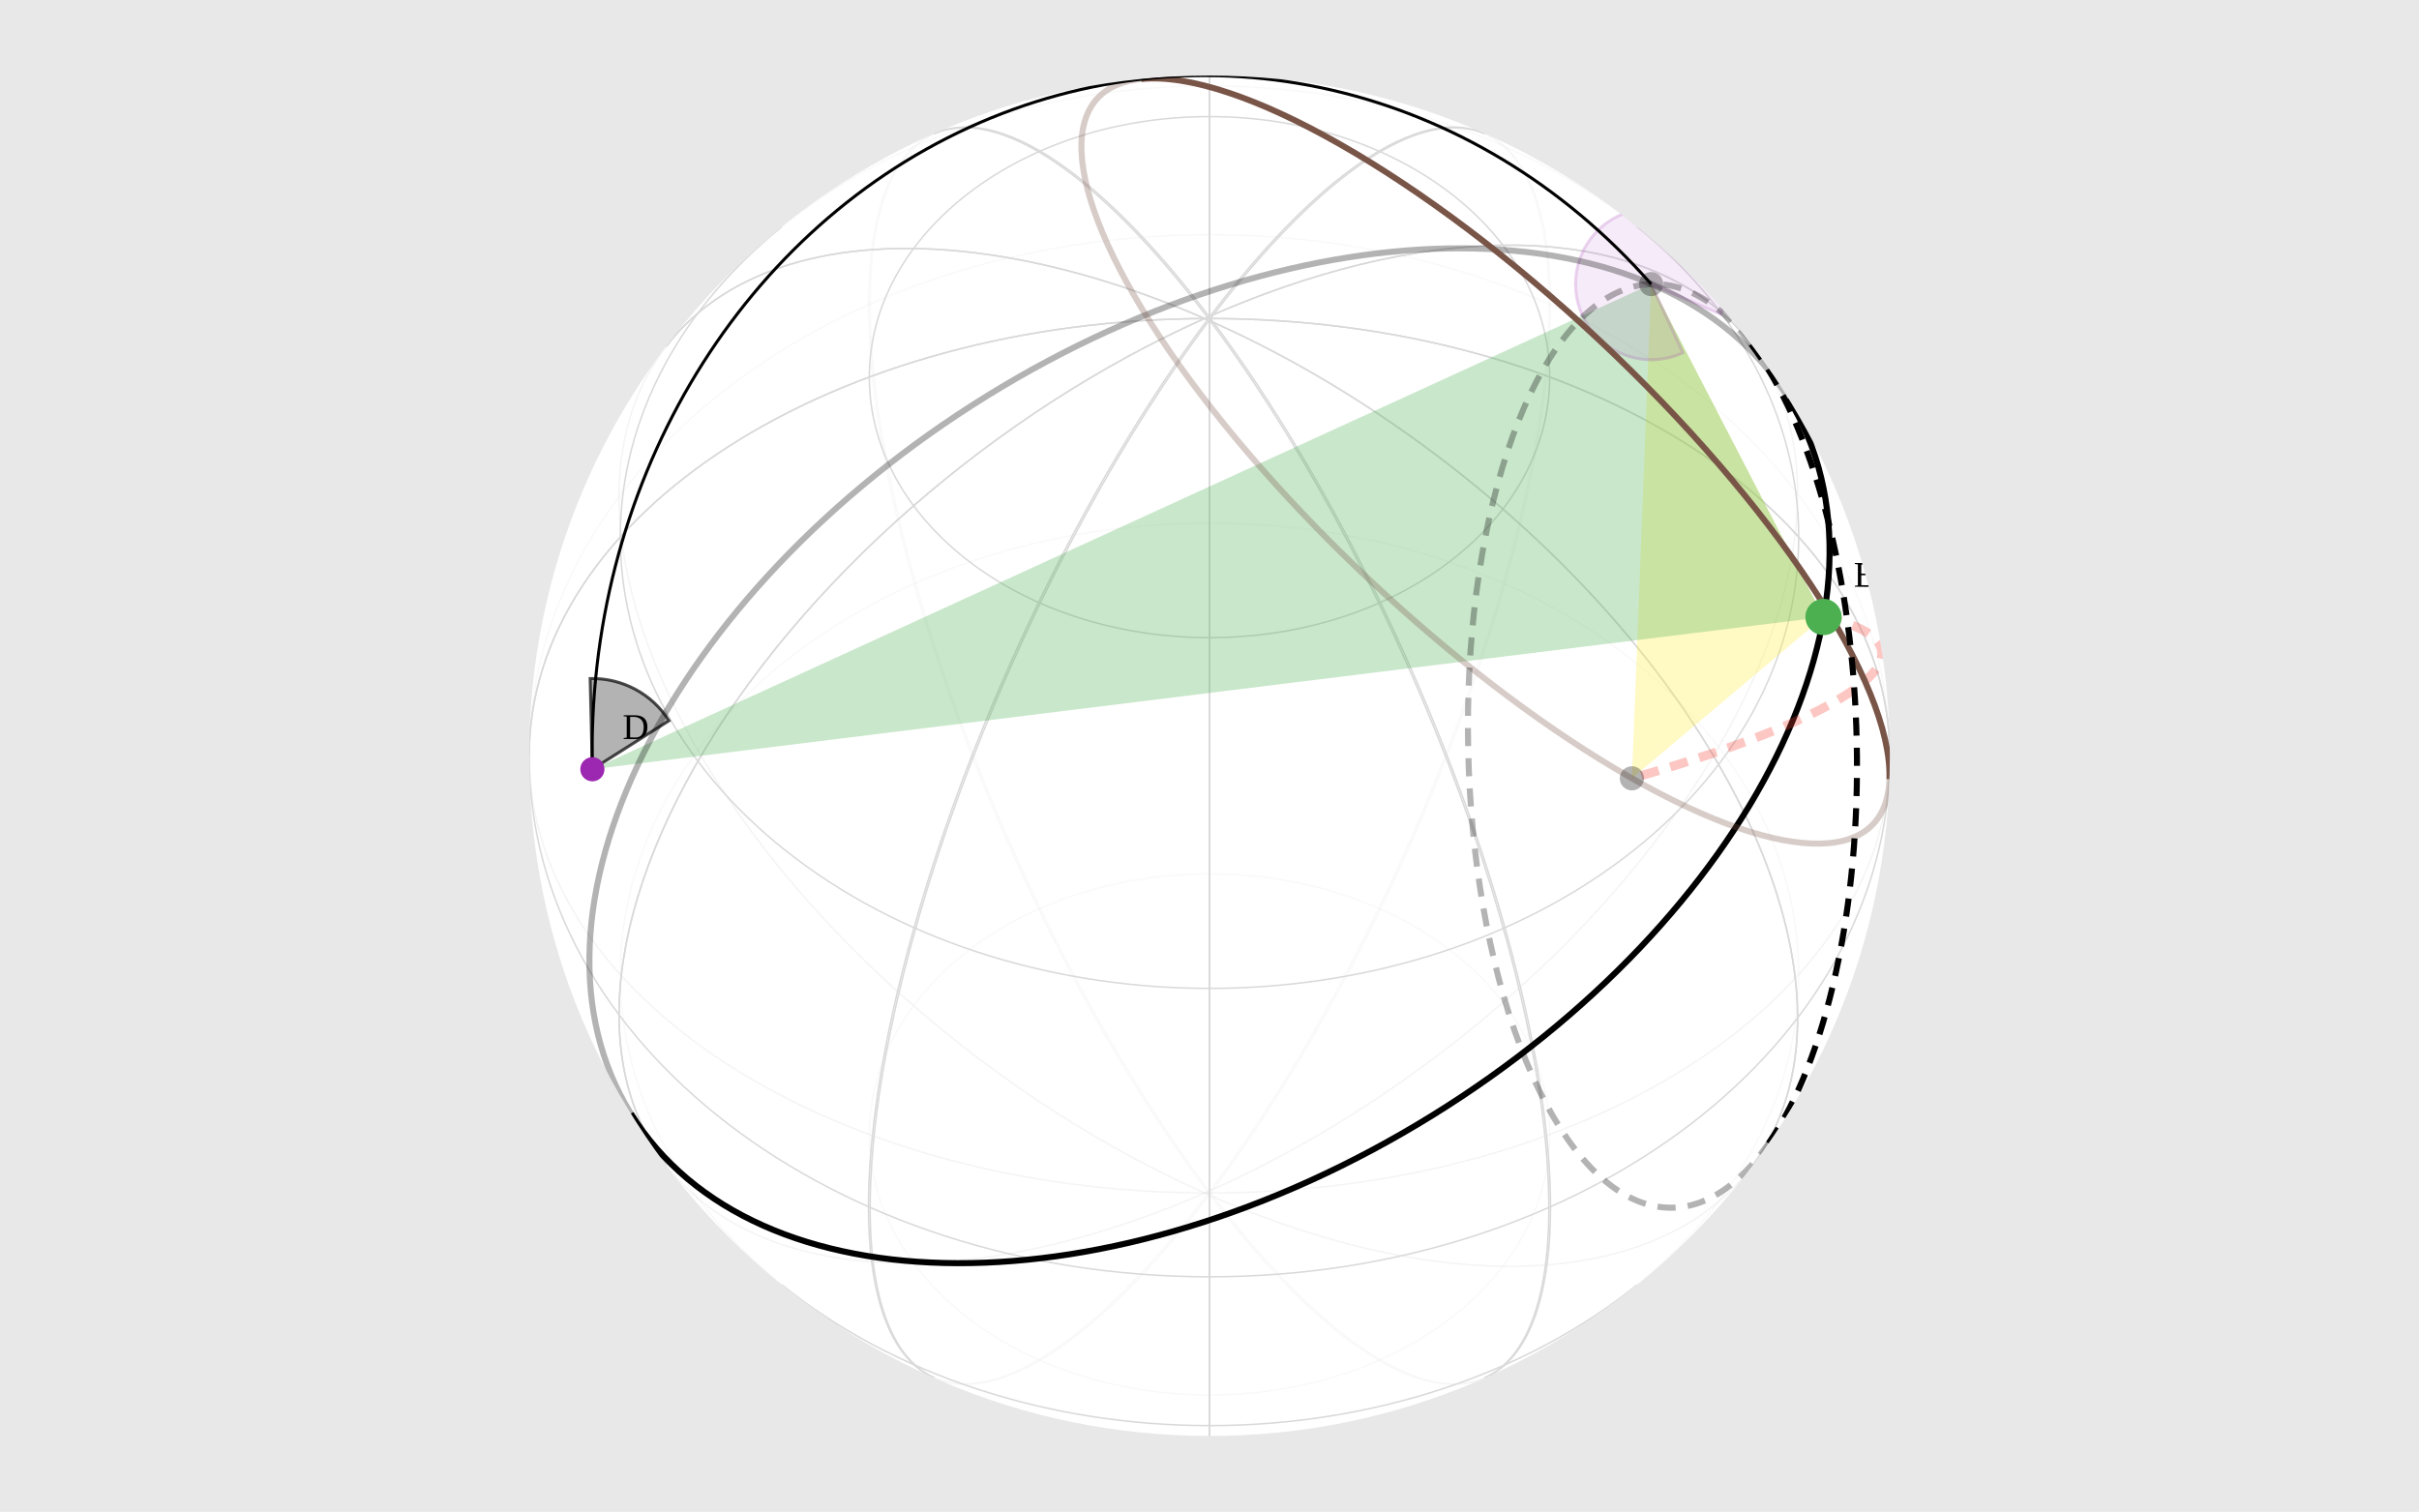
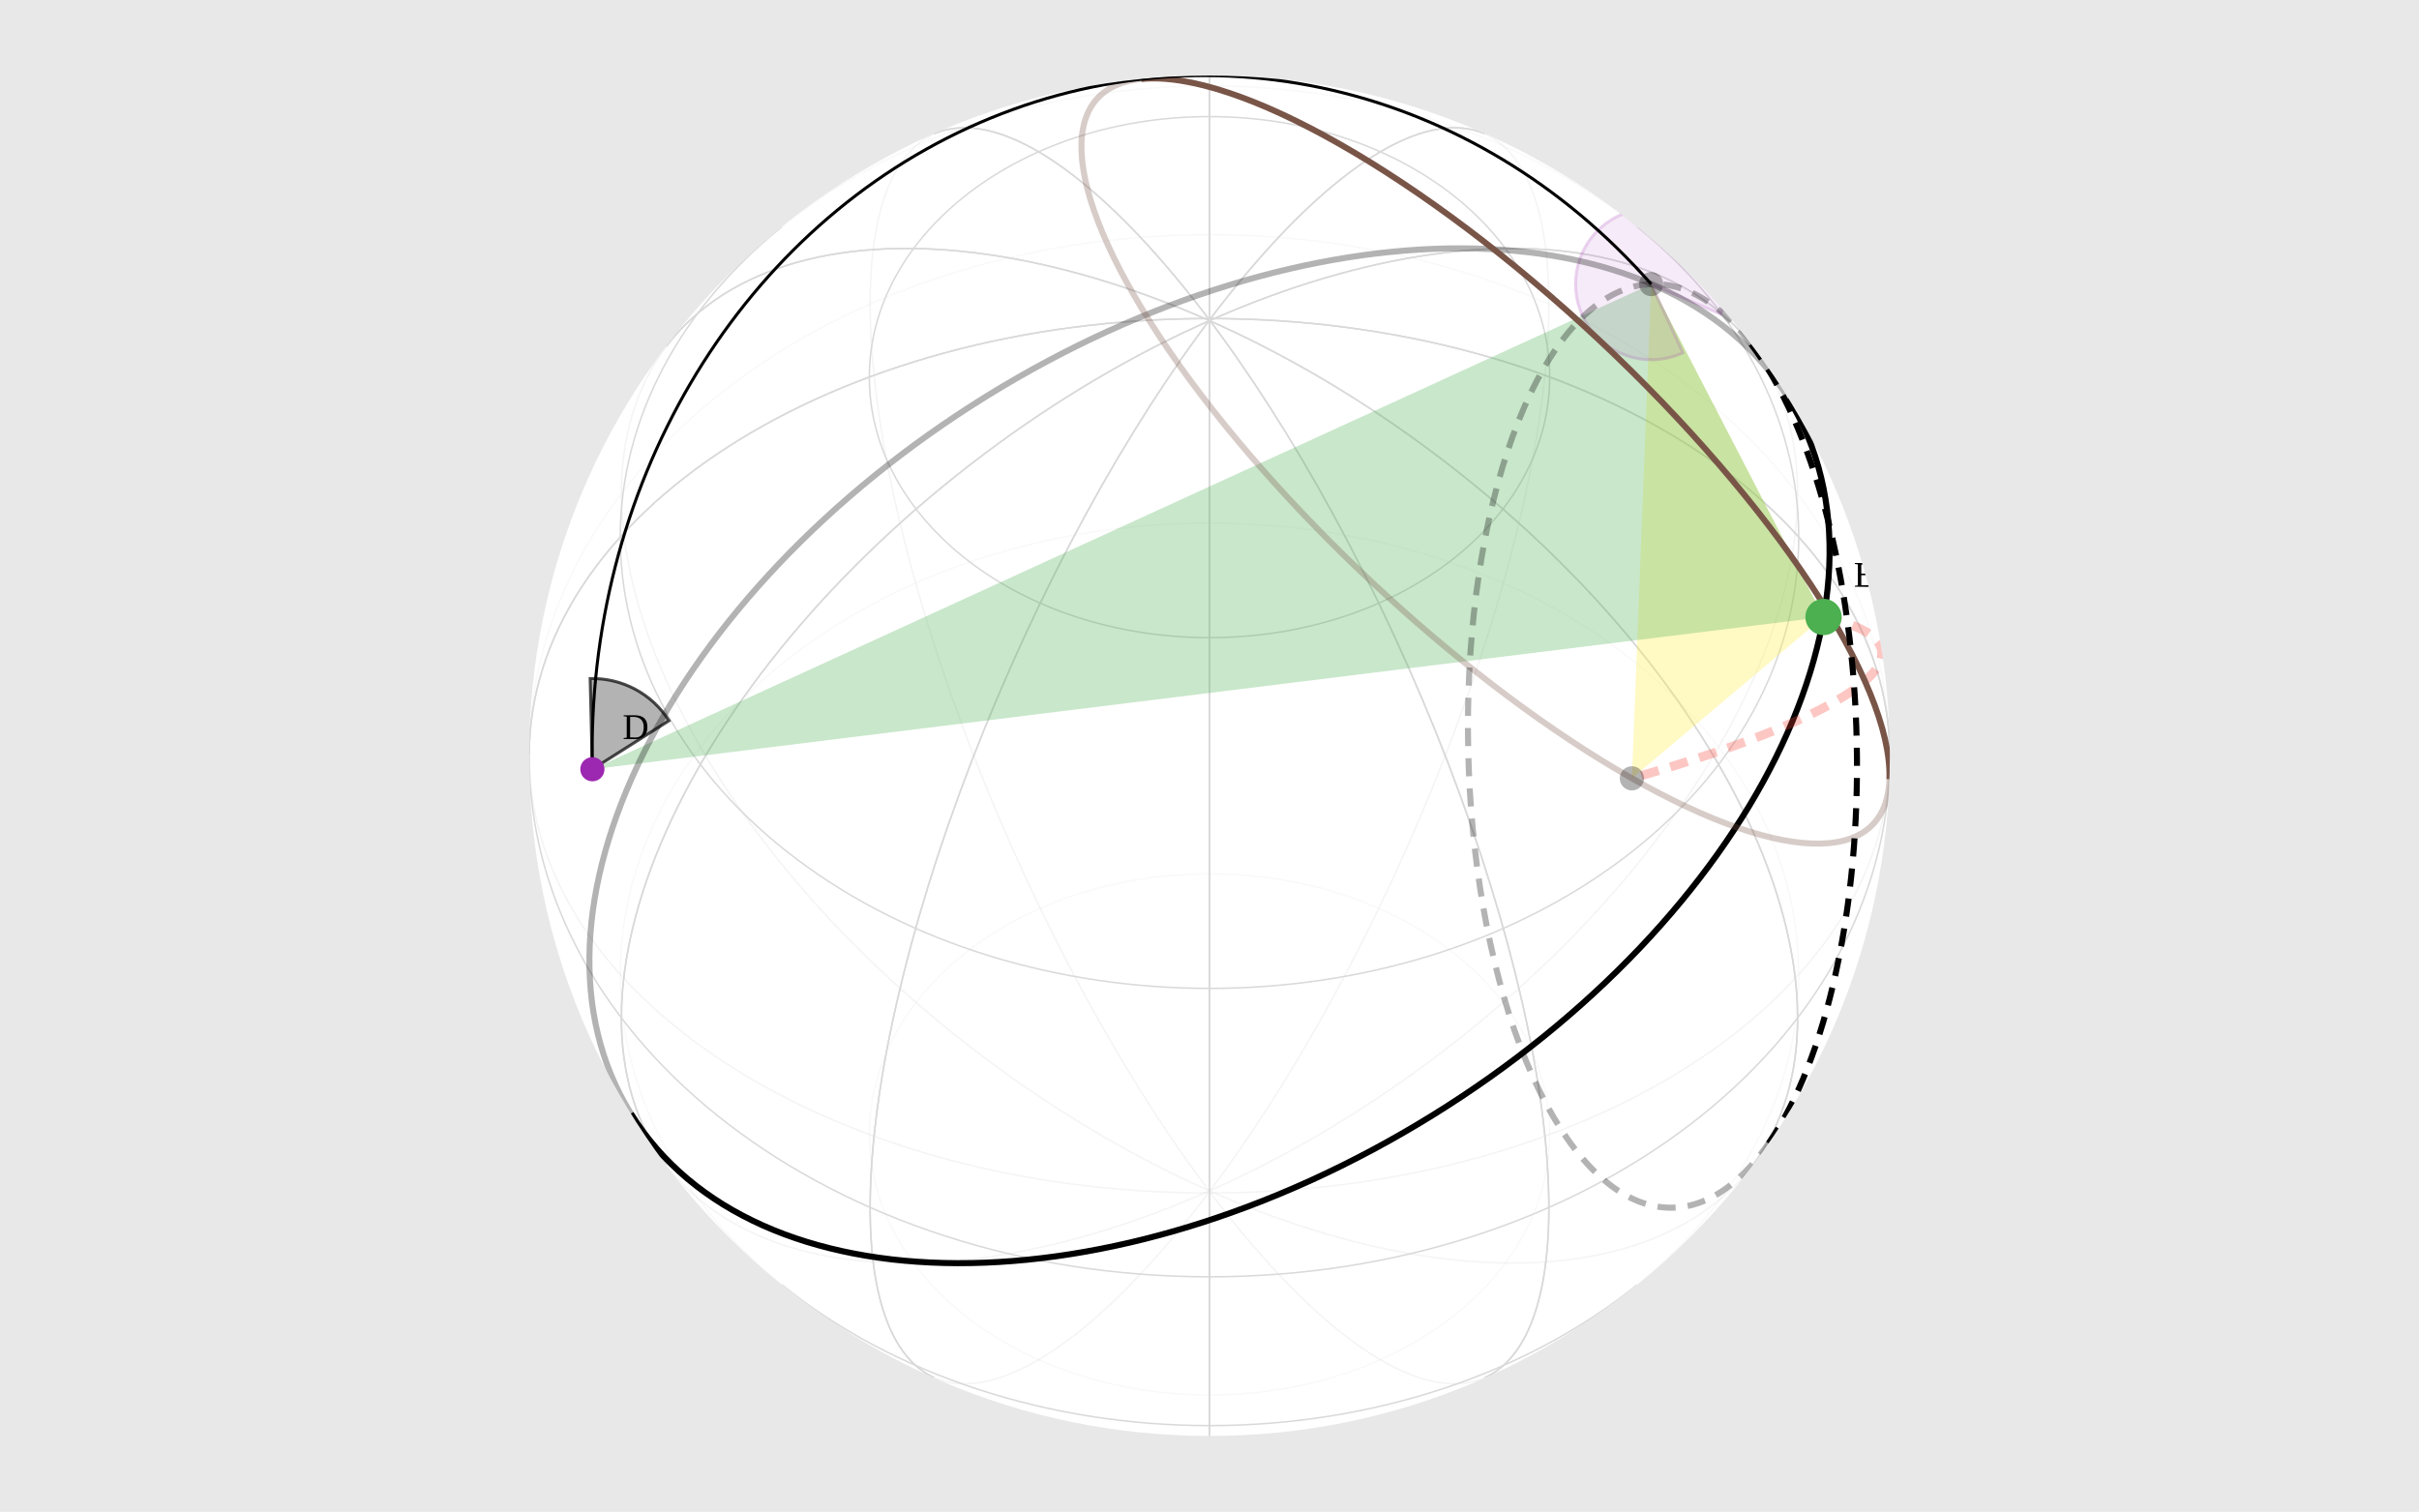
<svg xmlns="http://www.w3.org/2000/svg" width="800" height="500" viewBox="0 0 800 500">
  <defs>
    <clipPath id="sphere-clip">
      <circle cx="400.00" cy="250.00" r="225.00" />
    </clipPath>
  </defs>
  <rect width="800" height="500" fill="#E8E8E8" />
  <circle cx="400.00" cy="250.00" r="225.00" fill="white" />
  <g clip-path="url(#sphere-clip)">
    <path d="M 579.68,114.58 A 225.00,125.25 143.00 0 1 220.32,385.42" fill="none" stroke="#D9D9D9" stroke-width="0.5" opacity="0.15" />
-     <path d="M 579.68,114.58 A 225.00,125.25 143.00 1 0 220.32,385.42" fill="none" stroke="#D9D9D9" stroke-width="0.5" />
+     <path d="M 579.68,114.58 A 225.00,125.25 143.00 0 0 220.32,385.42" fill="none" stroke="#D9D9D9" stroke-width="0.5" />
    <path d="M 625.00,250.00 A 225.00,144.63 -180.00 0 1 175.00,250.00" fill="none" stroke="#D9D9D9" stroke-width="0.5" opacity="0.15" />
-     <path d="M 625.00,250.00 A 225.00,144.63 -180.00 1 0 175.00,250.00" fill="none" stroke="#D9D9D9" stroke-width="0.5" />
-     <path d="M 579.68,385.42 A 225.00,125.25 -143.00 1 1 220.32,114.58" fill="none" stroke="#D9D9D9" stroke-width="0.5" opacity="0.15" />
+     <path d="M 625.00,250.00 A 225.00,144.63 -180.00 0 0 175.00,250.00" fill="none" stroke="#D9D9D9" stroke-width="0.5" />
+     <path d="M 579.68,385.42 A 225.00,125.25 -143.00 0 1 220.32,114.58" fill="none" stroke="#D9D9D9" stroke-width="0.5" opacity="0.15" />
    <path d="M 579.68,385.42 A 225.00,125.25 -143.00 0 0 220.32,114.58" fill="none" stroke="#D9D9D9" stroke-width="0.5" />
    <path d="M 491.01,455.77 A 225.00,72.31 -113.86 0 1 308.99,44.23" fill="none" stroke="#D9D9D9" stroke-width="0.5" opacity="0.15" />
-     <path d="M 491.01,455.77 A 225.00,72.31 -113.86 1 0 308.99,44.23" fill="none" stroke="#D9D9D9" stroke-width="0.5" />
+     <path d="M 491.01,455.77 A 225.00,72.31 -113.86 0 0 308.99,44.23" fill="none" stroke="#D9D9D9" stroke-width="0.5" />
    <line x1="400.00" y1="475.00" x2="400.00" y2="25.00" stroke="#D9D9D9" stroke-width="0.5" />
    <path d="M 308.99,455.77 A 225.00,72.31 -66.14 0 0 491.01,44.23" fill="none" stroke="#D9D9D9" stroke-width="0.5" opacity="0.15" />
-     <path d="M 308.99,455.77 A 225.00,72.31 -66.14 1 1 491.01,44.23" fill="none" stroke="#D9D9D9" stroke-width="0.5" />
+     <path d="M 308.99,455.77 A 225.00,72.31 -66.14 0 1 491.01,44.23" fill="none" stroke="#D9D9D9" stroke-width="0.5" />
    <path d="M 220.32,385.42 A 225.00,125.25 -37.00 0 0 579.68,114.58" fill="none" stroke="#D9D9D9" stroke-width="0.5" opacity="0.15" />
-     <path d="M 220.32,385.42 A 225.00,125.25 -37.00 1 1 579.68,114.58" fill="none" stroke="#D9D9D9" stroke-width="0.5" />
+     <path d="M 220.32,385.42 A 225.00,125.25 -37.00 0 1 579.68,114.58" fill="none" stroke="#D9D9D9" stroke-width="0.5" />
    <path d="M 175.00,250.00 A 225.00,144.63 0.00 0 0 625.00,250.00" fill="none" stroke="#D9D9D9" stroke-width="0.5" opacity="0.15" />
-     <path d="M 175.00,250.00 A 225.00,144.63 0.00 1 1 625.00,250.00" fill="none" stroke="#D9D9D9" stroke-width="0.5" />
-     <path d="M 220.32,114.58 A 225.00,125.25 37.00 1 0 579.68,385.42" fill="none" stroke="#D9D9D9" stroke-width="0.5" opacity="0.15" />
+     <path d="M 175.00,250.00 A 225.00,144.63 0.00 0 1 625.00,250.00" fill="none" stroke="#D9D9D9" stroke-width="0.5" />
+     <path d="M 220.32,114.58 A 225.00,125.25 37.00 0 0 579.68,385.42" fill="none" stroke="#D9D9D9" stroke-width="0.5" opacity="0.15" />
    <path d="M 220.32,114.58 A 225.00,125.25 37.00 0 1 579.68,385.42" fill="none" stroke="#D9D9D9" stroke-width="0.5" />
-     <path d="M 308.99,44.23 A 225.00,72.31 66.14 1 0 491.01,455.77" fill="none" stroke="#D9D9D9" stroke-width="0.5" opacity="0.15" />
+     <path d="M 308.99,44.23 A 225.00,72.31 66.14 0 0 491.01,455.77" fill="none" stroke="#D9D9D9" stroke-width="0.5" opacity="0.15" />
    <path d="M 308.99,44.23 A 225.00,72.31 66.14 0 1 491.01,455.77" fill="none" stroke="#D9D9D9" stroke-width="0.5" />
    <line x1="400.00" y1="25.00" x2="400.00" y2="475.00" stroke="#D9D9D9" stroke-width="0.5" />
-     <path d="M 491.01,44.23 A 225.00,72.31 113.86 1 1 308.99,455.77" fill="none" stroke="#D9D9D9" stroke-width="0.5" opacity="0.15" />
+     <path d="M 491.01,44.23 A 225.00,72.31 113.86 0 1 308.99,455.77" fill="none" stroke="#D9D9D9" stroke-width="0.5" opacity="0.15" />
    <path d="M 491.01,44.23 A 225.00,72.31 113.86 0 0 308.99,455.77" fill="none" stroke="#D9D9D9" stroke-width="0.5" />
    <ellipse cx="400.00" cy="124.75" rx="112.50" ry="86.18" fill="none" stroke="#D9D9D9" stroke-width="0.5" transform="rotate(-180.00,400.00,124.75)" />
    <path d="M 541.40,74.98 A 194.86,149.27 -180.00 0 0 258.60,74.98" fill="none" stroke="#D9D9D9" stroke-width="0.5" opacity="0.15" />
    <path d="M 541.40,74.98 A 194.86,149.27 -180.00 1 1 258.60,74.98" fill="none" stroke="#D9D9D9" stroke-width="0.5" />
    <path d="M 625.00,250.00 A 225.00,172.36 -180.00 0 0 175.00,250.00" fill="none" stroke="#D9D9D9" stroke-width="0.5" opacity="0.15" />
-     <path d="M 625.00,250.00 A 225.00,172.36 -180.00 1 1 175.00,250.00" fill="none" stroke="#D9D9D9" stroke-width="0.5" />
+     <path d="M 625.00,250.00 A 225.00,172.36 -180.00 0 1 175.00,250.00" fill="none" stroke="#D9D9D9" stroke-width="0.5" />
    <path d="M 541.40,425.02 A 194.86,149.27 -180.00 1 0 258.60,425.02" fill="none" stroke="#D9D9D9" stroke-width="0.5" opacity="0.15" />
    <path d="M 541.40,425.02 A 194.86,149.27 -180.00 0 1 258.60,425.02" fill="none" stroke="#D9D9D9" stroke-width="0.5" />
    <ellipse cx="400.00" cy="375.25" rx="112.50" ry="86.18" fill="none" stroke="#D9D9D9" stroke-width="0.5" opacity="0.15" transform="rotate(-180.00,400.00,375.25)" />
    <path d="M 546.07,93.98 L 603.07,204.10 L 539.69,257.47 Z" fill="rgba(255,235,59,0.3)" stroke="none" />
    <path d="M 195.91,254.46 L 546.07,93.98 L 603.07,204.10 Z" fill="rgba(76,175,80,0.3)" stroke="none" />
    <path d="M 546.07,93.98 L 569.04,103.86 A 25.00,25.00 0 1 0 556.54,116.68 Z" fill="rgba(156,39,176,0.3)" stroke="rgba(156,39,176,0.7)" stroke-width="1" opacity="0.3" />
    <path d="M 195.91,254.46 L 195.18,224.46 A 30.00,30.00 0 0 1 221.25,238.39 Z" fill="rgba(0,0,0,0.3)" stroke="rgba(0,0,0,0.7)" stroke-width="1" />
    <path d="M 208.64,368.35 A 225.00,139.94 -31.74 0 1 591.36,131.65" fill="none" stroke="#000000" stroke-width="2.00" opacity="0.3" />
-     <path d="M 208.64,368.35 A 225.00,139.94 -31.74 1 0 591.36,131.65" fill="none" stroke="#000000" stroke-width="2.00" />
+     <path d="M 208.64,368.35 A 225.00,139.94 -31.74 0 0 591.36,131.65" fill="none" stroke="#000000" stroke-width="2.00" />
    <path d="M 603.07,204.10 A 225.00,36.46 171.12 0 1 539.69,257.47" fill="none" stroke="#F44336" stroke-width="3.00" stroke-dasharray="6,4" opacity="0.3" />
    <path d="M 624.87,257.78 A 175.67,54.91 -136.89 1 1 377.44,26.13" fill="none" stroke="#795548" stroke-width="2.00" opacity="0.3" />
    <path d="M 624.87,257.78 A 175.67,54.91 -136.89 0 0 377.44,26.13" fill="none" stroke="#795548" stroke-width="2.00" />
    <path d="M 546.07,93.98 A 225.00,204.13 -92.11 0 0 195.91,254.46" fill="none" stroke="#000000" stroke-width="1.00" />
    <path d="M 579.11,113.82 A 152.80,64.26 88.75 1 0 584.88,378.23" fill="none" stroke="#000000" stroke-width="2.00" stroke-dasharray="6,4" opacity="0.3" />
    <path d="M 579.11,113.82 A 152.80,64.26 88.75 0 1 584.88,378.23" fill="none" stroke="#000000" stroke-width="2.00" stroke-dasharray="6,4" />
    <circle cx="546.07" cy="93.98" r="4.00" fill="#000000" opacity="0.3" />
    <circle cx="603.07" cy="204.10" r="6.00" fill="#4CAF50" opacity="1.0" />
    <circle cx="539.69" cy="257.47" r="4.00" fill="#000000" opacity="0.3" />
    <circle cx="195.91" cy="254.46" r="4.00" fill="#9C27B0" opacity="1.0" />
    <text x="613.07" y="194.10" font-size="12" fill="black">B</text>
    <text x="205.91" y="244.46" font-size="12" fill="black">D</text>
    <text x="604.64" y="127.43" font-size="12" fill="black">l</text>
  </g>
</svg>
